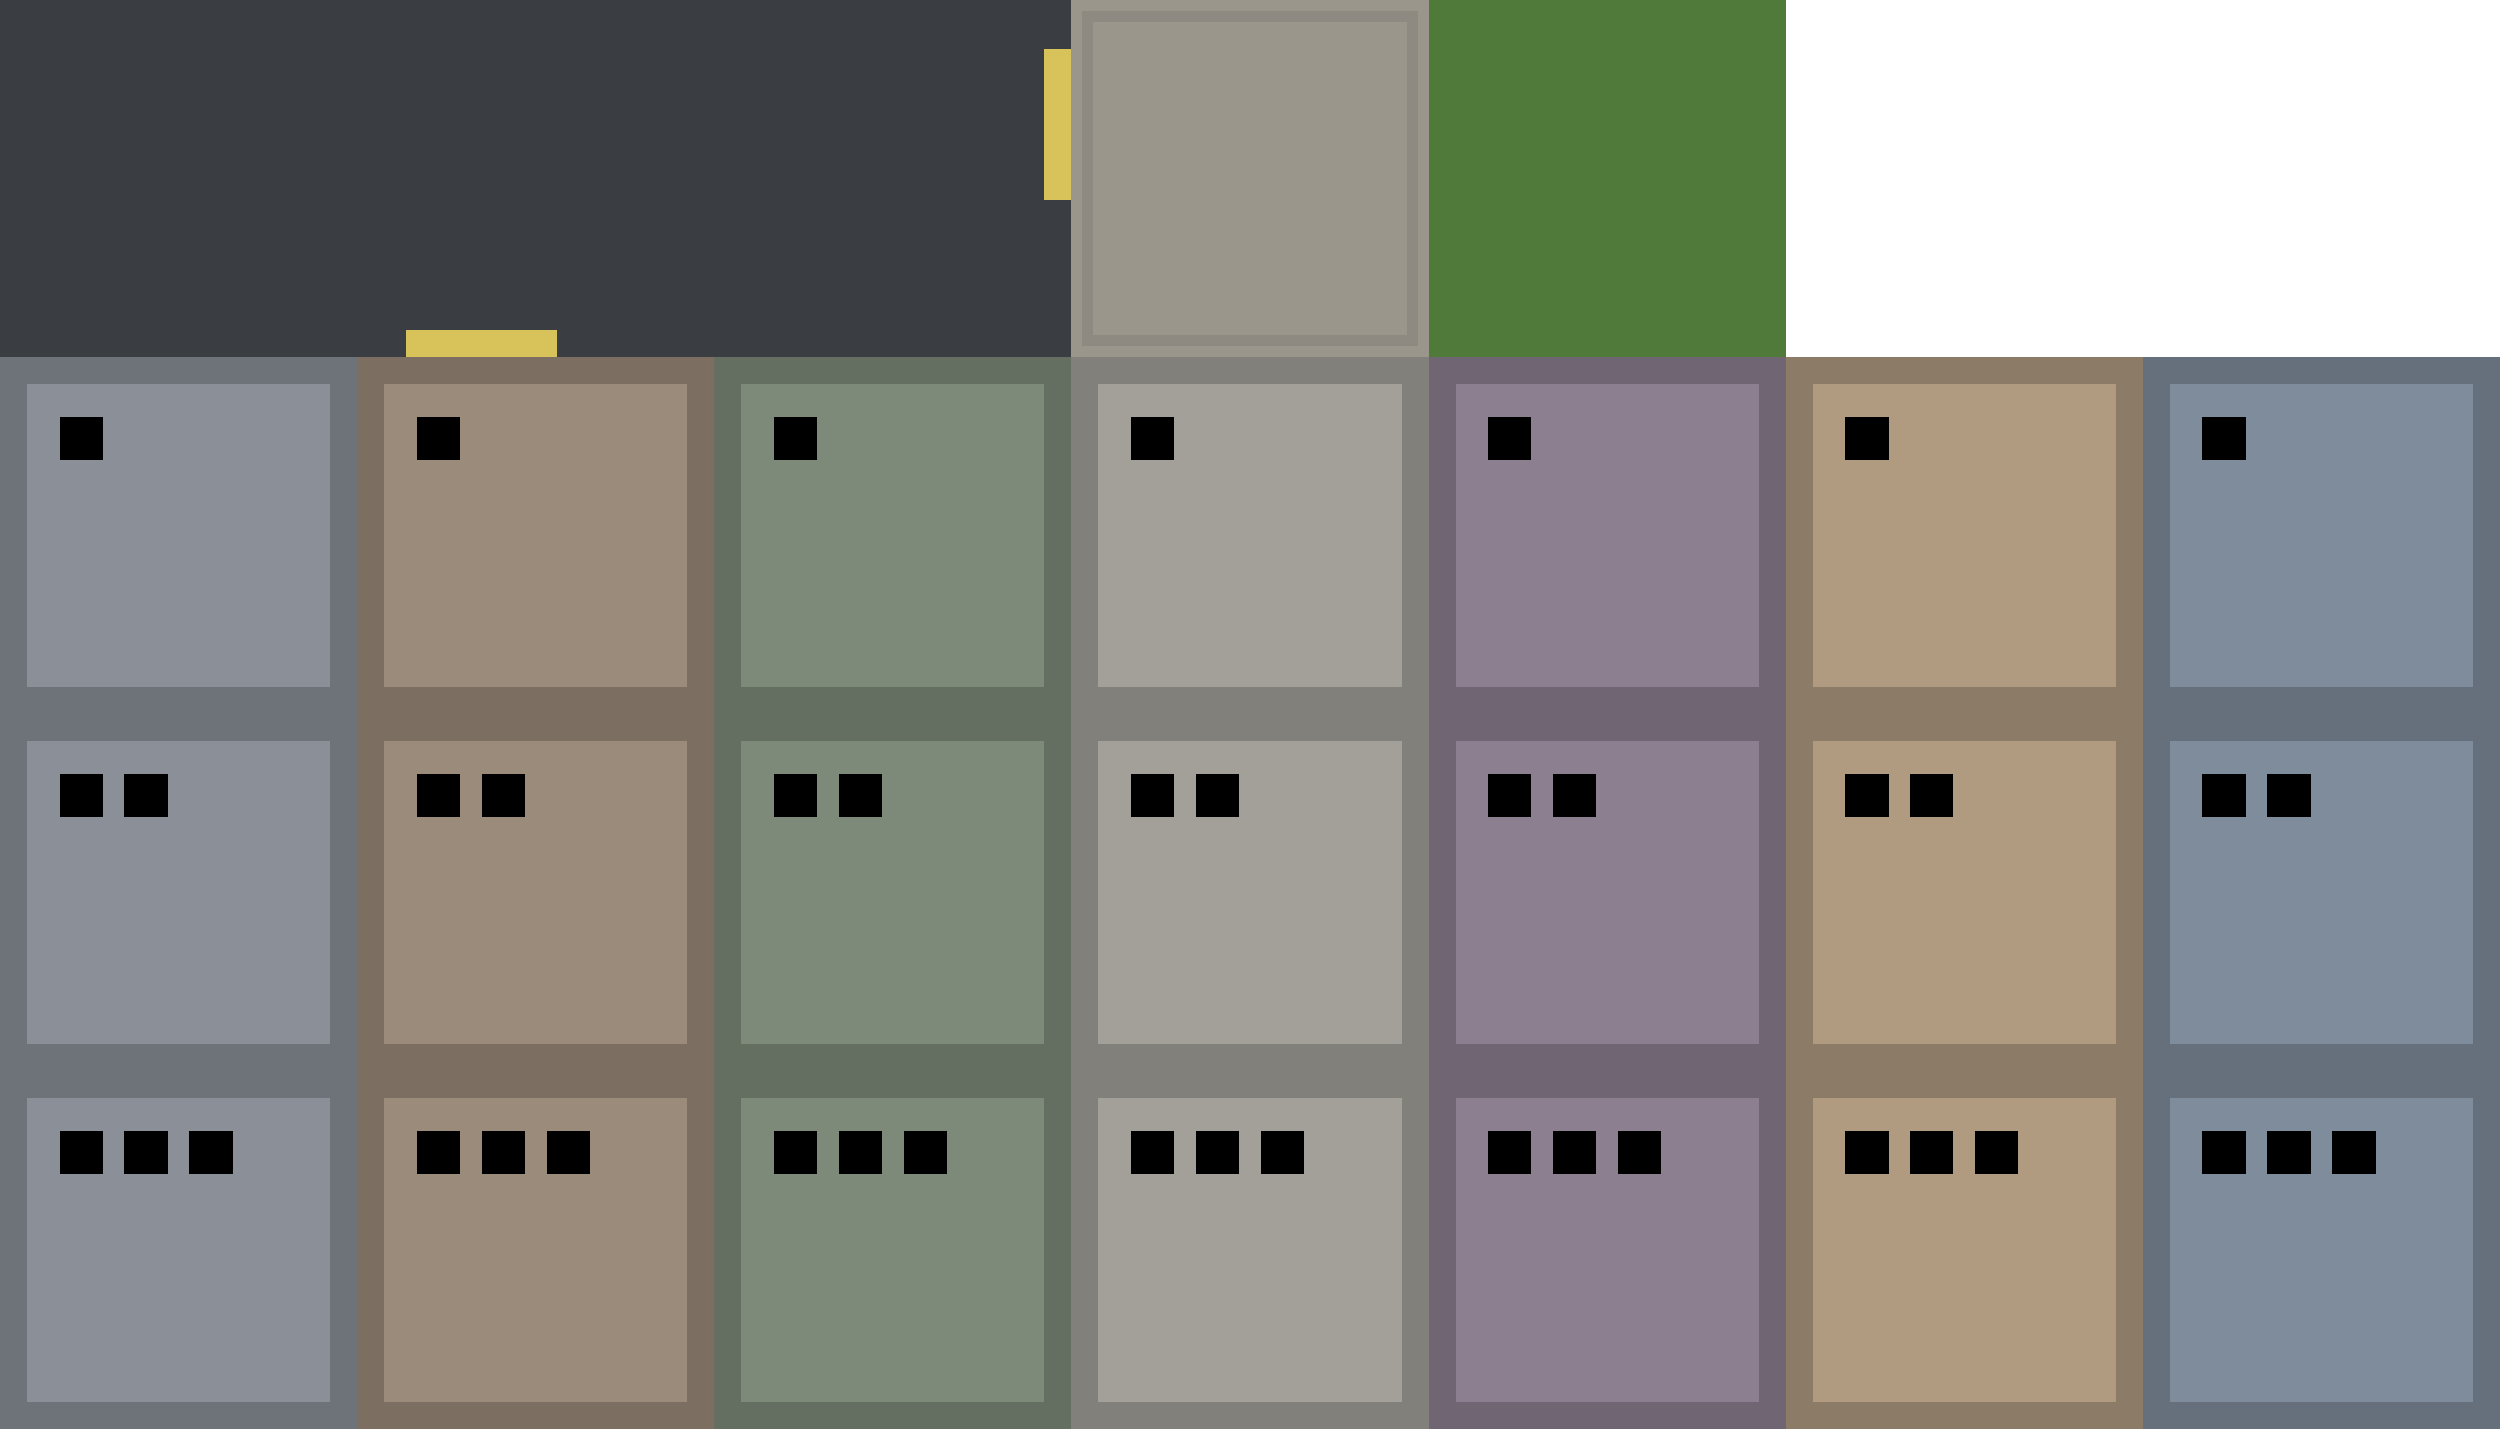
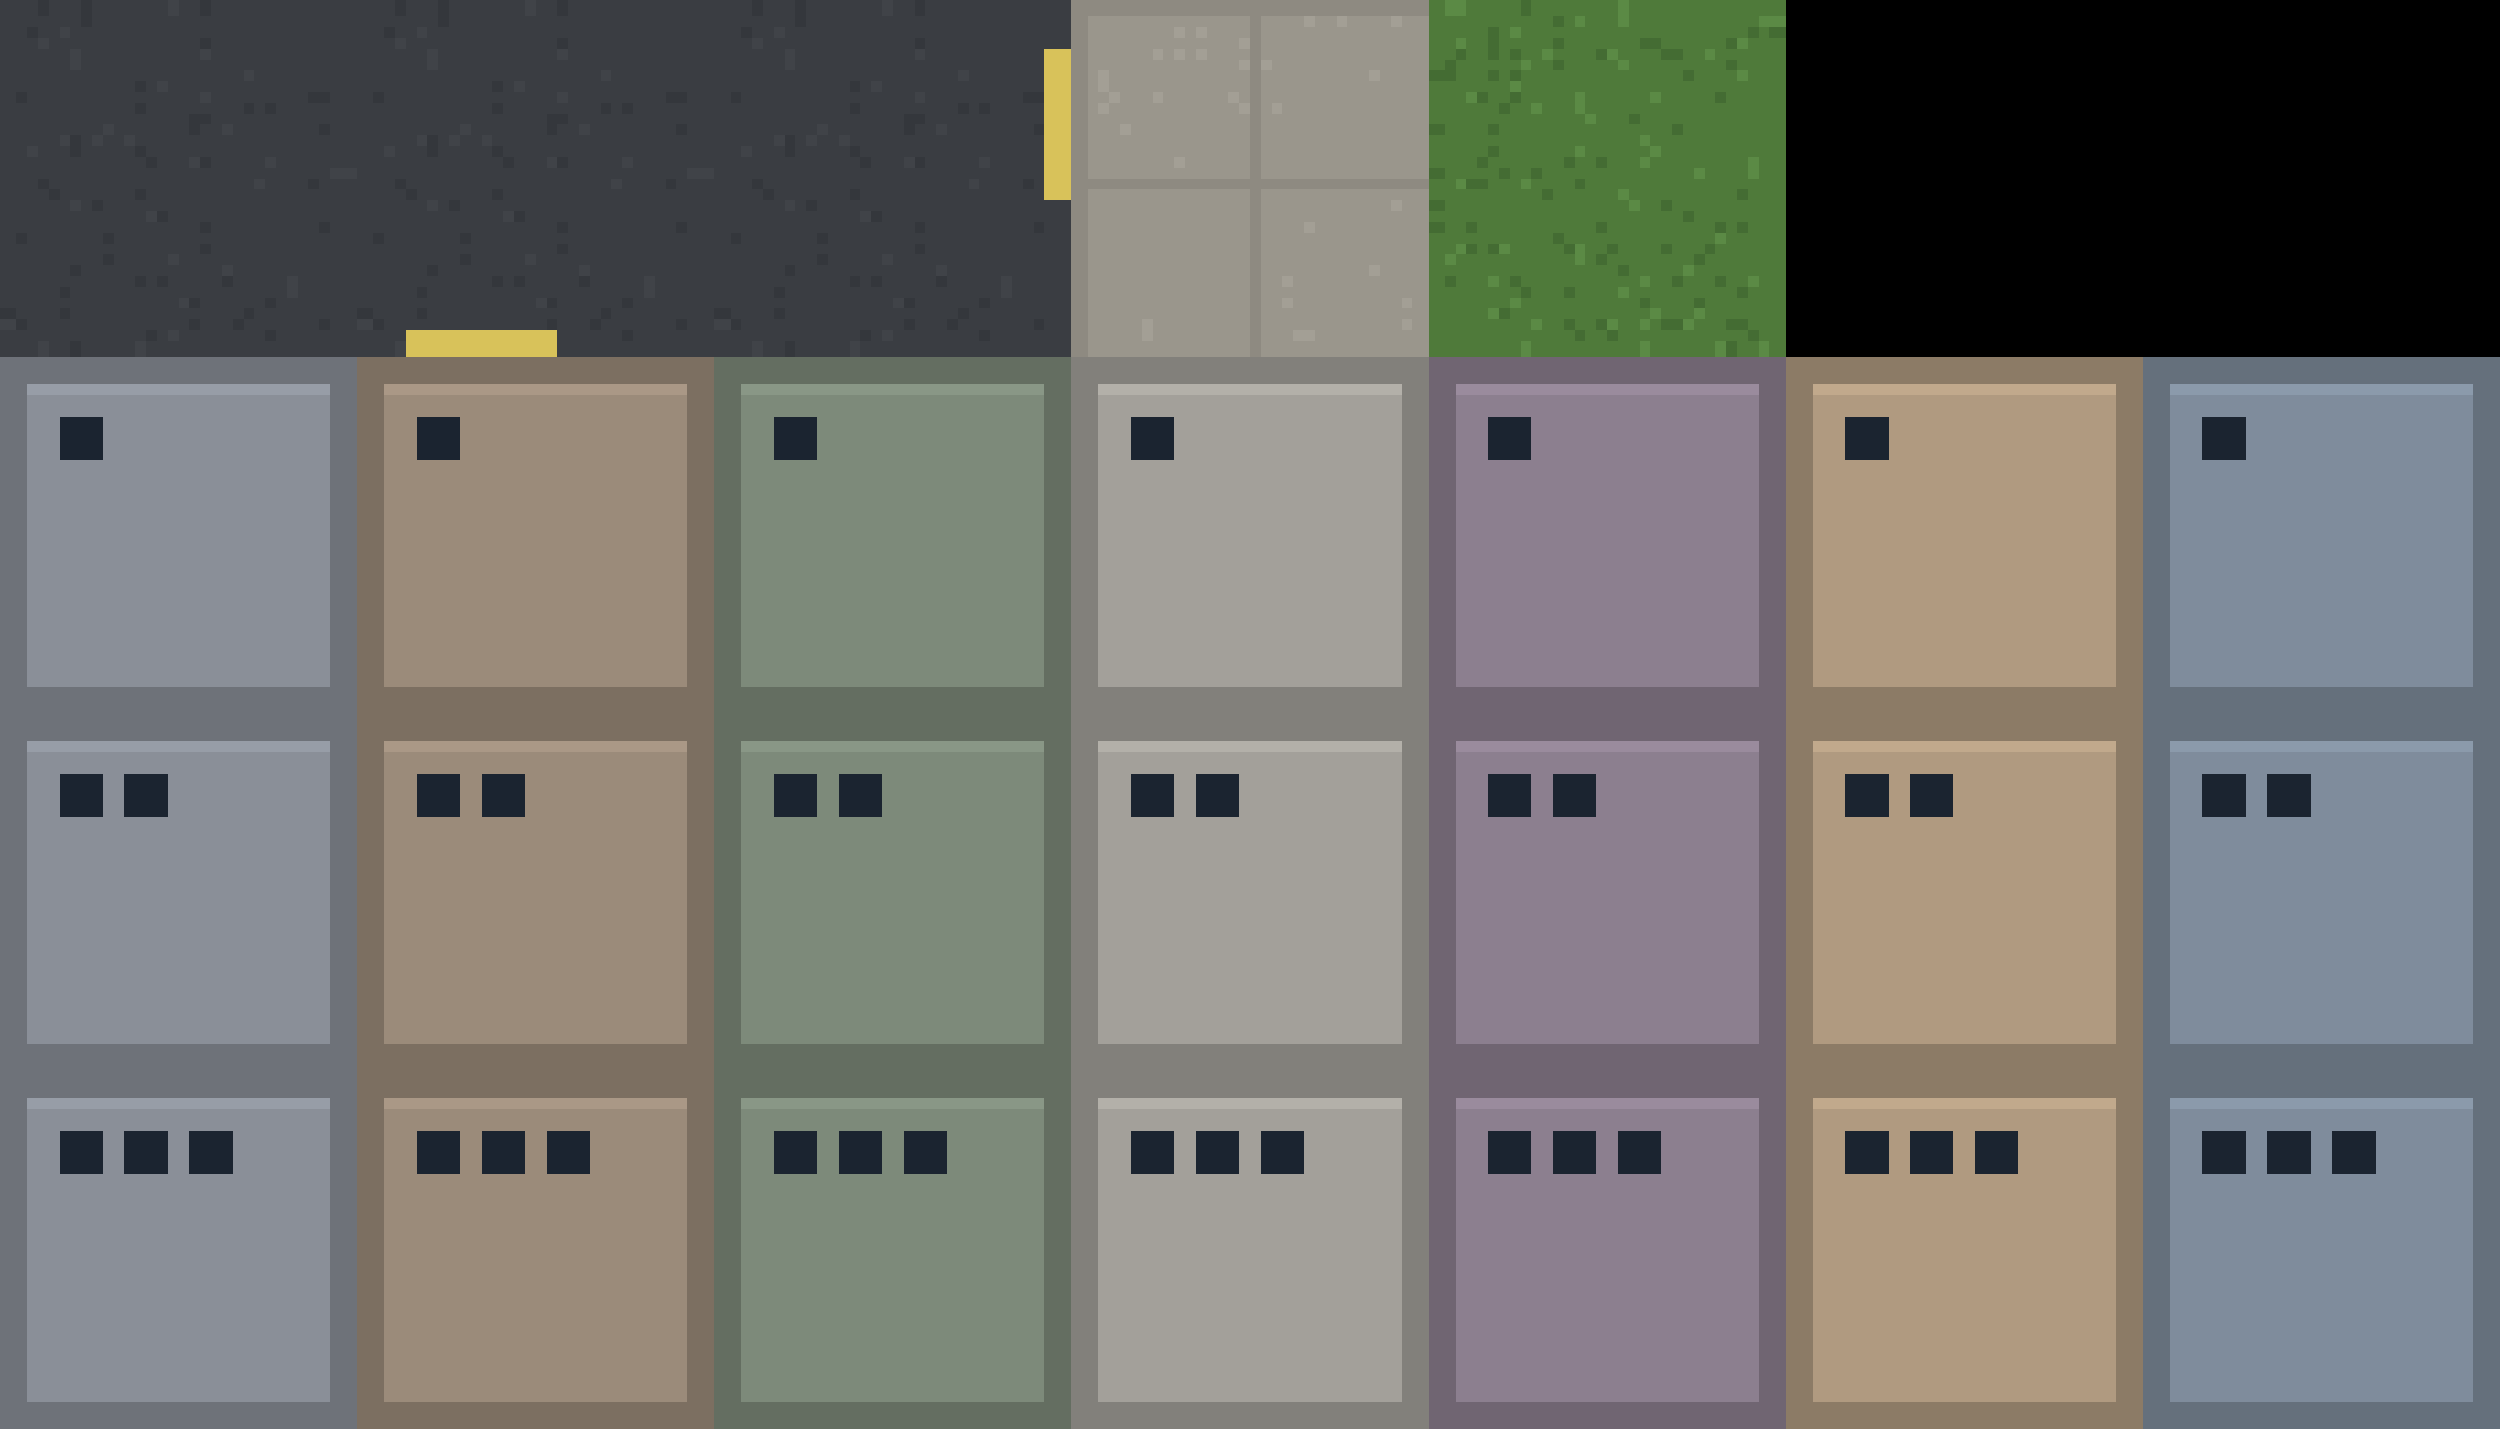
<svg xmlns="http://www.w3.org/2000/svg" width="462" height="264" viewBox="0 0 462 264" shape-rendering="crispEdges">
-   <g transform="translate(0 0)">
-     <rect x="0" y="0" width="66" height="66" fill="#3a3d42" />
-   </g>
-   <g transform="translate(66 0)">
-     <rect x="0" y="0" width="66" height="66" fill="#3a3d42" />
-     <rect x="9" y="61" width="28" height="5" fill="#d8c25a" />
-   </g>
-   <g transform="translate(132 0)">
-     <rect x="0" y="0" width="66" height="66" fill="#3a3d42" />
-     <rect x="61" y="9" width="5" height="28" fill="#d8c25a" />
-   </g>
-   <g transform="translate(198 0)">
-     <rect x="0" y="0" width="66" height="66" fill="#9a968c" />
-     <rect x="3" y="3" width="60" height="60" fill="none" stroke="#8e8a81" stroke-width="2" />
-   </g>
-   <g transform="translate(264 0)">
-     <rect x="0" y="0" width="66" height="66" fill="#4f7a3a" />
-   </g>
-   <g transform="translate(0 66)">
-     <rect x="0" y="0" width="66" height="66" fill="#6e7279" />
-     <rect x="5" y="5" width="56" height="56" fill="#8a8f98" />
-     <rect x="11" y="11" width="8" height="8" fill="#000" />
-   </g>
-   <g transform="translate(66 66)">
-     <rect x="0" y="0" width="66" height="66" fill="#7c6f61" />
-     <rect x="5" y="5" width="56" height="56" fill="#9b8b7a" />
-     <rect x="11" y="11" width="8" height="8" fill="#000" />
-   </g>
-   <g transform="translate(132 66)">
-     <rect x="0" y="0" width="66" height="66" fill="#646e61" />
-     <rect x="5" y="5" width="56" height="56" fill="#7d8a7a" />
-     <rect x="11" y="11" width="8" height="8" fill="#000" />
-   </g>
-   <g transform="translate(198 66)">
-     <rect x="0" y="0" width="66" height="66" fill="#82807b" />
-     <rect x="5" y="5" width="56" height="56" fill="#a3a09a" />
-     <rect x="11" y="11" width="8" height="8" fill="#000" />
-   </g>
-   <g transform="translate(264 66)">
-     <rect x="0" y="0" width="66" height="66" fill="#706572" />
-     <rect x="5" y="5" width="56" height="56" fill="#8c7f8f" />
-     <rect x="11" y="11" width="8" height="8" fill="#000" />
-   </g>
-   <g transform="translate(330 66)">
-     <rect x="0" y="0" width="66" height="66" fill="#8c7b66" />
-     <rect x="5" y="5" width="56" height="56" fill="#b09a80" />
-     <rect x="11" y="11" width="8" height="8" fill="#000" />
-   </g>
-   <g transform="translate(396 66)">
-     <rect x="0" y="0" width="66" height="66" fill="#65707c" />
-     <rect x="5" y="5" width="56" height="56" fill="#7f8c9c" />
-     <rect x="11" y="11" width="8" height="8" fill="#000" />
-   </g>
-   <g transform="translate(0 132)">
-     <rect x="0" y="0" width="66" height="66" fill="#6e7279" />
-     <rect x="5" y="5" width="56" height="56" fill="#8a8f98" />
-     <rect x="11" y="11" width="8" height="8" fill="#000" />
-     <rect x="23" y="11" width="8" height="8" fill="#000" />
-   </g>
-   <g transform="translate(66 132)">
-     <rect x="0" y="0" width="66" height="66" fill="#7c6f61" />
-     <rect x="5" y="5" width="56" height="56" fill="#9b8b7a" />
-     <rect x="11" y="11" width="8" height="8" fill="#000" />
-     <rect x="23" y="11" width="8" height="8" fill="#000" />
-   </g>
-   <g transform="translate(132 132)">
-     <rect x="0" y="0" width="66" height="66" fill="#646e61" />
-     <rect x="5" y="5" width="56" height="56" fill="#7d8a7a" />
-     <rect x="11" y="11" width="8" height="8" fill="#000" />
-     <rect x="23" y="11" width="8" height="8" fill="#000" />
-   </g>
-   <g transform="translate(198 132)">
-     <rect x="0" y="0" width="66" height="66" fill="#82807b" />
-     <rect x="5" y="5" width="56" height="56" fill="#a3a09a" />
-     <rect x="11" y="11" width="8" height="8" fill="#000" />
-     <rect x="23" y="11" width="8" height="8" fill="#000" />
-   </g>
-   <g transform="translate(264 132)">
-     <rect x="0" y="0" width="66" height="66" fill="#706572" />
-     <rect x="5" y="5" width="56" height="56" fill="#8c7f8f" />
-     <rect x="11" y="11" width="8" height="8" fill="#000" />
-     <rect x="23" y="11" width="8" height="8" fill="#000" />
-   </g>
-   <g transform="translate(330 132)">
-     <rect x="0" y="0" width="66" height="66" fill="#8c7b66" />
-     <rect x="5" y="5" width="56" height="56" fill="#b09a80" />
-     <rect x="11" y="11" width="8" height="8" fill="#000" />
-     <rect x="23" y="11" width="8" height="8" fill="#000" />
-   </g>
-   <g transform="translate(396 132)">
-     <rect x="0" y="0" width="66" height="66" fill="#65707c" />
-     <rect x="5" y="5" width="56" height="56" fill="#7f8c9c" />
-     <rect x="11" y="11" width="8" height="8" fill="#000" />
-     <rect x="23" y="11" width="8" height="8" fill="#000" />
-   </g>
-   <g transform="translate(0 198)">
-     <rect x="0" y="0" width="66" height="66" fill="#6e7279" />
-     <rect x="5" y="5" width="56" height="56" fill="#8a8f98" />
-     <rect x="11" y="11" width="8" height="8" fill="#000" />
-     <rect x="23" y="11" width="8" height="8" fill="#000" />
-     <rect x="35" y="11" width="8" height="8" fill="#000" />
-   </g>
-   <g transform="translate(66 198)">
-     <rect x="0" y="0" width="66" height="66" fill="#7c6f61" />
-     <rect x="5" y="5" width="56" height="56" fill="#9b8b7a" />
-     <rect x="11" y="11" width="8" height="8" fill="#000" />
-     <rect x="23" y="11" width="8" height="8" fill="#000" />
-     <rect x="35" y="11" width="8" height="8" fill="#000" />
-   </g>
-   <g transform="translate(132 198)">
-     <rect x="0" y="0" width="66" height="66" fill="#646e61" />
-     <rect x="5" y="5" width="56" height="56" fill="#7d8a7a" />
-     <rect x="11" y="11" width="8" height="8" fill="#000" />
-     <rect x="23" y="11" width="8" height="8" fill="#000" />
-     <rect x="35" y="11" width="8" height="8" fill="#000" />
-   </g>
-   <g transform="translate(198 198)">
-     <rect x="0" y="0" width="66" height="66" fill="#82807b" />
-     <rect x="5" y="5" width="56" height="56" fill="#a3a09a" />
-     <rect x="11" y="11" width="8" height="8" fill="#000" />
-     <rect x="23" y="11" width="8" height="8" fill="#000" />
-     <rect x="35" y="11" width="8" height="8" fill="#000" />
-   </g>
-   <g transform="translate(264 198)">
-     <rect x="0" y="0" width="66" height="66" fill="#706572" />
-     <rect x="5" y="5" width="56" height="56" fill="#8c7f8f" />
-     <rect x="11" y="11" width="8" height="8" fill="#000" />
-     <rect x="23" y="11" width="8" height="8" fill="#000" />
-     <rect x="35" y="11" width="8" height="8" fill="#000" />
-   </g>
-   <g transform="translate(330 198)">
-     <rect x="0" y="0" width="66" height="66" fill="#8c7b66" />
-     <rect x="5" y="5" width="56" height="56" fill="#b09a80" />
-     <rect x="11" y="11" width="8" height="8" fill="#000" />
-     <rect x="23" y="11" width="8" height="8" fill="#000" />
-     <rect x="35" y="11" width="8" height="8" fill="#000" />
-   </g>
-   <g transform="translate(396 198)">
-     <rect x="0" y="0" width="66" height="66" fill="#65707c" />
-     <rect x="5" y="5" width="56" height="56" fill="#7f8c9c" />
-     <rect x="11" y="11" width="8" height="8" fill="#000" />
-     <rect x="23" y="11" width="8" height="8" fill="#000" />
-     <rect x="35" y="11" width="8" height="8" fill="#000" />
-   </g>
+   <path fill="#3a3d42" d="M0 0h7v3h-7zM9 0h6v3h-6zM17 0h14v3h-14zM33 0h4v3h-4zM39 0h34v3h-34zM75 0h6v3h-6zM83 0h14v3h-14zM99 0h4v3h-4zM105 0h34v3h-34zM141 0h6v3h-6zM149 0h14v3h-14zM165 0h4v3h-4zM171 0h27v3h-27zM0 3h15v2h-15zM17 3h64v2h-64zM83 3h64v2h-64zM149 3h49v2h-49zM0 5h5v2h-5zM7 5h4v2h-4zM13 5h58v2h-58zM73 5h4v2h-4zM79 5h58v2h-58zM139 5h4v2h-4zM145 5h53v2h-53zM0 7h7v2h-7zM9 7h28v2h-28zM39 7h34v2h-34zM75 7h28v2h-28zM105 7h34v2h-34zM141 7h28v2h-28zM171 7h27v2h-27zM0 9h13v4h-13zM15 9h22v2h-22zM39 9h40v2h-40zM81 9h22v2h-22zM105 9h40v2h-40zM147 9h22v2h-22zM171 9h22v2h-22zM15 11h64v2h-64zM81 11h64v2h-64zM147 11h46v2h-46zM0 13h45v2h-45zM47 13h64v2h-64zM113 13h64v2h-64zM179 13h14v2h-14zM0 15h25v2h-25zM27 15h2v2h-2zM31 15h60v2h-60zM93 15h2v2h-2zM97 15h60v2h-60zM159 15h2v2h-2zM163 15h30v2h-30zM0 17h3v2h-3zM5 17h32v2h-32zM39 17h18v2h-18zM61 17h8v2h-8zM71 17h32v2h-32zM105 17h18v2h-18zM127 17h8v2h-8zM137 17h32v2h-32zM171 17h18v2h-18zM0 19h25v2h-25zM27 19h18v2h-18zM47 19h2v2h-2zM51 19h40v2h-40zM93 19h18v2h-18zM113 19h2v2h-2zM117 19h40v2h-40zM159 19h18v2h-18zM179 19h2v2h-2zM183 19h10v2h-10zM0 21h35v2h-35zM39 21h62v2h-62zM105 21h62v2h-62zM171 21h22v2h-22zM0 23h19v2h-19zM21 23h14v2h-14zM37 23h4v2h-4zM43 23h16v2h-16zM61 23h24v2h-24zM87 23h14v2h-14zM103 23h4v2h-4zM109 23h16v2h-16zM127 23h24v2h-24zM153 23h14v2h-14zM169 23h4v2h-4zM175 23h16v2h-16zM0 25h11v2h-11zM15 25h2v2h-2zM19 25h4v2h-4zM25 25h52v2h-52zM81 25h2v2h-2zM85 25h4v2h-4zM91 25h52v2h-52zM147 25h2v2h-2zM151 25h4v2h-4zM157 25h36v2h-36zM0 27h5v2h-5zM7 27h6v2h-6zM15 27h10v2h-10zM27 27h44v2h-44zM73 27h6v2h-6zM81 27h10v2h-10zM93 27h44v2h-44zM139 27h6v2h-6zM147 27h10v2h-10zM159 27h34v2h-34zM0 29h27v2h-27zM29 29h6v2h-6zM39 29h10v2h-10zM51 29h42v2h-42zM95 29h6v2h-6zM105 29h10v2h-10zM117 29h42v2h-42zM161 29h6v2h-6zM171 29h10v2h-10zM183 29h10v2h-10zM0 31h61v2h-61zM66 31h61v2h-61zM132 31h61v2h-61zM0 33h7v2h-7zM9 33h38v2h-38zM49 33h8v2h-8zM59 33h14v2h-14zM75 33h38v2h-38zM115 33h8v2h-8zM125 33h14v2h-14zM141 33h38v2h-38zM181 33h8v2h-8zM191 33h2v2h-2zM0 35h9v2h-9zM11 35h14v2h-14zM27 35h48v2h-48zM77 35h14v2h-14zM93 35h48v2h-48zM143 35h14v2h-14zM159 35h34v2h-34zM0 37h13v2h-13zM15 37h2v2h-2zM19 37h60v2h-60zM81 37h2v2h-2zM85 37h60v2h-60zM147 37h2v2h-2zM151 37h47v2h-47zM0 39h27v2h-27zM31 39h62v2h-62zM97 39h62v2h-62zM163 39h35v2h-35zM0 41h37v2h-37zM39 41h20v2h-20zM61 41h42v2h-42zM105 41h20v2h-20zM127 41h42v2h-42zM171 41h20v2h-20zM193 41h5v2h-5zM0 43h3v2h-3zM5 43h14v2h-14zM21 43h48v2h-48zM71 43h14v2h-14zM87 43h48v2h-48zM137 43h14v2h-14zM153 43h45v2h-45zM0 45h37v2h-37zM39 45h64v2h-64zM105 45h64v2h-64zM171 45h27v2h-27zM0 47h19v2h-19zM21 47h10v2h-10zM33 47h52v2h-52zM87 47h10v2h-10zM99 47h52v2h-52zM153 47h10v2h-10zM165 47h33v2h-33zM0 49h13v2h-13zM15 49h26v2h-26zM43 49h36v2h-36zM81 49h26v2h-26zM109 49h36v2h-36zM147 49h26v2h-26zM175 49h23v2h-23zM0 51h25v2h-25zM27 51h2v2h-2zM31 51h10v2h-10zM43 51h10v2h-10zM55 51h36v2h-36zM93 51h2v2h-2zM97 51h10v2h-10zM109 51h10v2h-10zM121 51h36v2h-36zM159 51h2v2h-2zM163 51h10v2h-10zM175 51h10v2h-10zM187 51h11v4h-11zM0 53h11v2h-11zM13 53h40v2h-40zM55 53h22v2h-22zM79 53h40v2h-40zM121 53h22v2h-22zM145 53h40v2h-40zM0 55h33v2h-33zM37 55h12v2h-12zM51 55h48v2h-48zM103 55h12v2h-12zM117 55h48v2h-48zM169 55h12v2h-12zM183 55h15v2h-15zM3 57h8v2h-8zM13 57h32v2h-32zM47 57h19v2h-19zM69 57h8v2h-8zM79 57h32v2h-32zM113 57h19v2h-19zM135 57h8v2h-8zM145 57h32v2h-32zM179 57h19v2h-19zM5 59h30v2h-30zM37 59h6v2h-6zM45 59h14v2h-14zM61 59h5v2h-5zM71 59h30v2h-30zM103 59h6v2h-6zM111 59h14v2h-14zM127 59h5v2h-5zM137 59h30v2h-30zM169 59h6v2h-6zM177 59h14v2h-14zM193 59h5v2h-5zM0 61h27v2h-27zM29 61h2v2h-2zM33 61h16v2h-16zM51 61h24v2h-24zM103 61h12v2h-12zM117 61h42v2h-42zM161 61h2v2h-2zM165 61h16v2h-16zM183 61h15v2h-15zM0 63h7v3h-7zM9 63h4v3h-4zM15 63h10v3h-10zM27 63h46v3h-46zM103 63h36v3h-36zM141 63h4v3h-4zM147 63h10v3h-10zM159 63h39v3h-39z" />
+   <path fill="#34373c" d="M7 0h2v3h-2zM15 0h2v5h-2zM37 0h2v3h-2zM73 0h2v3h-2zM81 0h2v5h-2zM103 0h2v3h-2zM139 0h2v3h-2zM147 0h2v5h-2zM169 0h2v3h-2zM5 5h2v2h-2zM71 5h2v2h-2zM137 5h2v2h-2zM37 7h2v2h-2zM103 7h2v2h-2zM169 7h2v2h-2zM25 15h2v2h-2zM91 15h2v2h-2zM157 15h2v2h-2zM3 17h2v2h-2zM57 17h4v2h-4zM69 17h2v2h-2zM123 17h4v2h-4zM135 17h2v2h-2zM189 17h4v2h-4zM25 19h2v2h-2zM45 19h2v2h-2zM49 19h2v2h-2zM91 19h2v2h-2zM111 19h2v2h-2zM115 19h2v2h-2zM157 19h2v2h-2zM177 19h2v2h-2zM181 19h2v2h-2zM35 21h4v2h-4zM101 21h4v2h-4zM167 21h4v2h-4zM35 23h2v2h-2zM59 23h2v2h-2zM101 23h2v2h-2zM125 23h2v2h-2zM167 23h2v2h-2zM191 23h2v2h-2zM13 25h2v4h-2zM79 25h2v4h-2zM145 25h2v4h-2zM25 27h2v2h-2zM91 27h2v2h-2zM157 27h2v2h-2zM27 29h2v2h-2zM37 29h2v2h-2zM93 29h2v2h-2zM103 29h2v2h-2zM159 29h2v2h-2zM169 29h2v2h-2zM7 33h2v2h-2zM57 33h2v2h-2zM73 33h2v2h-2zM123 33h2v2h-2zM139 33h2v2h-2zM189 33h2v2h-2zM9 35h2v2h-2zM25 35h2v2h-2zM75 35h2v2h-2zM91 35h2v2h-2zM141 35h2v2h-2zM157 35h2v2h-2zM17 37h2v2h-2zM83 37h2v2h-2zM149 37h2v2h-2zM29 39h2v2h-2zM95 39h2v2h-2zM161 39h2v2h-2zM37 41h2v2h-2zM59 41h2v2h-2zM103 41h2v2h-2zM125 41h2v2h-2zM169 41h2v2h-2zM191 41h2v2h-2zM3 43h2v2h-2zM19 43h2v2h-2zM69 43h2v2h-2zM85 43h2v2h-2zM135 43h2v2h-2zM151 43h2v2h-2zM37 45h2v2h-2zM103 45h2v2h-2zM169 45h2v2h-2zM19 47h2v2h-2zM85 47h2v2h-2zM151 47h2v2h-2zM13 49h2v2h-2zM79 49h2v2h-2zM145 49h2v2h-2zM25 51h2v2h-2zM29 51h2v2h-2zM41 51h2v2h-2zM91 51h2v2h-2zM95 51h2v2h-2zM107 51h2v2h-2zM157 51h2v2h-2zM161 51h2v2h-2zM173 51h2v2h-2zM11 53h2v2h-2zM77 53h2v2h-2zM143 53h2v2h-2zM35 55h2v2h-2zM49 55h2v2h-2zM101 55h2v2h-2zM115 55h2v2h-2zM167 55h2v2h-2zM181 55h2v2h-2zM0 57h3v2h-3zM11 57h2v2h-2zM45 57h2v2h-2zM66 57h3v2h-3zM77 57h2v2h-2zM111 57h2v2h-2zM132 57h3v2h-3zM143 57h2v2h-2zM177 57h2v2h-2zM3 59h2v2h-2zM35 59h2v2h-2zM43 59h2v2h-2zM59 59h2v2h-2zM69 59h2v2h-2zM101 59h2v2h-2zM109 59h2v2h-2zM125 59h2v2h-2zM135 59h2v2h-2zM167 59h2v2h-2zM175 59h2v2h-2zM191 59h2v2h-2zM27 61h2v2h-2zM49 61h2v2h-2zM115 61h2v2h-2zM159 61h2v2h-2zM181 61h2v2h-2zM13 63h2v3h-2zM145 63h2v3h-2z" />
+   <path fill="#404348" d="M31 0h2v3h-2zM97 0h2v3h-2zM163 0h2v3h-2zM11 5h2v2h-2zM77 5h2v2h-2zM143 5h2v2h-2zM7 7h2v2h-2zM73 7h2v2h-2zM139 7h2v2h-2zM13 9h2v4h-2zM37 9h2v2h-2zM79 9h2v4h-2zM103 9h2v2h-2zM145 9h2v4h-2zM169 9h2v2h-2zM45 13h2v2h-2zM111 13h2v2h-2zM177 13h2v2h-2zM29 15h2v2h-2zM95 15h2v2h-2zM161 15h2v2h-2zM37 17h2v2h-2zM103 17h2v2h-2zM169 17h2v2h-2zM19 23h2v2h-2zM41 23h2v2h-2zM85 23h2v2h-2zM107 23h2v2h-2zM151 23h2v2h-2zM173 23h2v2h-2zM11 25h2v2h-2zM17 25h2v2h-2zM23 25h2v2h-2zM77 25h2v2h-2zM83 25h2v2h-2zM89 25h2v2h-2zM143 25h2v2h-2zM149 25h2v2h-2zM155 25h2v2h-2zM5 27h2v2h-2zM71 27h2v2h-2zM137 27h2v2h-2zM35 29h2v2h-2zM49 29h2v2h-2zM101 29h2v2h-2zM115 29h2v2h-2zM167 29h2v2h-2zM181 29h2v2h-2zM61 31h5v2h-5zM127 31h5v2h-5zM47 33h2v2h-2zM113 33h2v2h-2zM179 33h2v2h-2zM13 37h2v2h-2zM79 37h2v2h-2zM145 37h2v2h-2zM27 39h2v2h-2zM93 39h2v2h-2zM159 39h2v2h-2zM31 47h2v2h-2zM97 47h2v2h-2zM163 47h2v2h-2zM41 49h2v2h-2zM107 49h2v2h-2zM173 49h2v2h-2zM53 51h2v4h-2zM119 51h2v4h-2zM185 51h2v4h-2zM33 55h2v2h-2zM99 55h2v2h-2zM165 55h2v2h-2zM0 59h3v2h-3zM66 59h3v2h-3zM132 59h3v2h-3zM31 61h2v2h-2zM163 61h2v2h-2zM7 63h2v3h-2zM25 63h2v3h-2zM73 63h2v3h-2zM139 63h2v3h-2zM157 63h2v3h-2z" />
+   <path fill="#8e8a81" d="M198 0h66v3h-66zM198 3h3v30h-3zM231 3h2v30h-2zM198 33h66v2h-66zM198 35h3v31h-3zM231 35h2v31h-2z" />
+   <path fill="#4f7a3a" d="M264 0h3v3h-3zM271 0h10v3h-10zM283 0h16v3h-16zM301 0h29v3h-29zM264 3h23v2h-23zM289 3h2v2h-2zM293 3h6v2h-6zM301 3h24v2h-24zM264 5h11v2h-11zM277 5h2v2h-2zM281 5h42v2h-42zM325 5h2v2h-2zM264 7h5v4h-5zM271 7h4v4h-4zM277 7h10v2h-10zM289 7h14v2h-14zM307 7h12v2h-12zM323 7h7v2h-7zM277 9h2v2h-2zM281 9h4v2h-4zM287 9h8v2h-8zM299 9h8v2h-8zM311 9h4v2h-4zM317 9h13v2h-13zM264 11h3v2h-3zM269 11h12v2h-12zM283 11h4v2h-4zM289 11h10v2h-10zM301 11h18v2h-18zM321 11h9v2h-9zM269 13h6v2h-6zM277 13h2v2h-2zM281 13h30v2h-30zM313 13h8v2h-8zM323 13h7v2h-7zM264 15h15v2h-15zM281 15h49v2h-49zM264 17h7v2h-7zM275 17h4v2h-4zM281 17h10v2h-10zM293 17h12v2h-12zM307 17h10v2h-10zM319 17h11v2h-11zM264 19h13v2h-13zM279 19h4v2h-4zM285 19h6v2h-6zM293 19h37v2h-37zM264 21h29v2h-29zM295 21h6v2h-6zM303 21h27v2h-27zM267 23h8v2h-8zM277 23h32v2h-32zM311 23h19v2h-19zM264 25h39v2h-39zM305 25h25v2h-25zM264 27h11v2h-11zM277 27h14v2h-14zM293 27h12v2h-12zM307 27h23v2h-23zM264 29h9v2h-9zM275 29h14v2h-14zM291 29h4v2h-4zM297 29h6v2h-6zM305 29h18v2h-18zM325 29h5v4h-5zM267 31h10v2h-10zM279 31h4v2h-4zM285 31h28v2h-28zM315 31h8v2h-8zM264 33h5v2h-5zM275 33h6v2h-6zM283 33h8v2h-8zM293 33h37v2h-37zM264 35h21v2h-21zM287 35h12v2h-12zM301 35h20v2h-20zM323 35h7v2h-7zM267 37h34v2h-34zM303 37h4v2h-4zM309 37h21v2h-21zM264 39h47v2h-47zM313 39h17v2h-17zM267 41h4v2h-4zM273 41h22v2h-22zM297 41h20v2h-20zM319 41h2v2h-2zM323 41h7v2h-7zM264 43h23v2h-23zM289 43h28v2h-28zM319 43h11v2h-11zM264 45h5v2h-5zM273 45h2v2h-2zM279 45h10v2h-10zM293 45h4v2h-4zM299 45h8v2h-8zM309 45h6v2h-6zM317 45h13v2h-13zM264 47h3v2h-3zM269 47h22v2h-22zM293 47h2v2h-2zM297 47h16v2h-16zM315 47h15v2h-15zM264 49h35v2h-35zM301 49h10v2h-10zM313 49h17v2h-17zM264 51h3v2h-3zM269 51h6v2h-6zM277 51h2v2h-2zM281 51h22v2h-22zM305 51h4v2h-4zM311 51h6v2h-6zM319 51h4v2h-4zM325 51h5v2h-5zM264 53h17v2h-17zM283 53h6v2h-6zM291 53h8v2h-8zM301 53h20v2h-20zM323 53h7v2h-7zM264 55h15v2h-15zM281 55h22v2h-22zM305 55h8v2h-8zM315 55h15v4h-15zM264 57h11v2h-11zM279 57h26v2h-26zM307 57h6v2h-6zM264 59h19v2h-19zM285 59h4v2h-4zM291 59h4v2h-4zM299 59h4v2h-4zM305 59h2v2h-2zM313 59h6v2h-6zM323 59h7v2h-7zM264 61h27v2h-27zM293 61h4v2h-4zM299 61h24v2h-24zM325 61h5v2h-5zM264 63h17v3h-17zM283 63h20v3h-20zM305 63h12v3h-12zM321 63h4v3h-4zM327 63h3v3h-3z" />
+   <path fill="#5b8a45" d="M267 0h4v3h-4zM299 0h2v5h-2zM291 3h2v2h-2zM325 3h5v2h-5zM279 5h2v2h-2zM269 7h2v2h-2zM321 7h2v2h-2zM285 9h2v2h-2zM297 9h2v2h-2zM315 9h2v2h-2zM281 11h2v2h-2zM299 11h2v2h-2zM321 13h2v2h-2zM279 15h2v2h-2zM271 17h2v2h-2zM291 17h2v4h-2zM305 17h2v2h-2zM283 19h2v2h-2zM293 21h2v2h-2zM303 25h2v2h-2zM291 27h2v2h-2zM305 27h2v2h-2zM303 29h2v2h-2zM323 29h2v4h-2zM313 31h2v2h-2zM269 33h2v2h-2zM281 33h2v2h-2zM299 35h2v2h-2zM301 37h2v2h-2zM317 43h2v2h-2zM269 45h2v2h-2zM277 45h2v2h-2zM291 45h2v4h-2zM267 47h2v2h-2zM311 49h2v2h-2zM275 51h2v2h-2zM303 51h2v2h-2zM323 51h2v2h-2zM299 53h2v2h-2zM279 55h2v2h-2zM275 57h2v2h-2zM305 57h2v2h-2zM313 57h2v2h-2zM283 59h2v2h-2zM297 59h2v2h-2zM303 59h2v2h-2zM311 59h2v2h-2zM281 63h2v3h-2zM303 63h2v3h-2zM317 63h2v3h-2zM325 63h2v3h-2z" />
+   <path fill="#446c33" d="M281 0h2v3h-2zM287 3h2v2h-2zM275 5h2v6h-2zM323 5h2v2h-2zM327 5h3v2h-3zM287 7h2v2h-2zM303 7h4v2h-4zM319 7h2v2h-2zM269 9h2v2h-2zM279 9h2v2h-2zM295 9h2v2h-2zM307 9h4v2h-4zM267 11h2v2h-2zM287 11h2v2h-2zM319 11h2v2h-2zM264 13h5v2h-5zM275 13h2v2h-2zM279 13h2v2h-2zM311 13h2v2h-2zM273 17h2v2h-2zM279 17h2v2h-2zM317 17h2v2h-2zM277 19h2v2h-2zM301 21h2v2h-2zM264 23h3v2h-3zM275 23h2v2h-2zM309 23h2v2h-2zM275 27h2v2h-2zM273 29h2v2h-2zM289 29h2v2h-2zM295 29h2v2h-2zM264 31h3v2h-3zM277 31h2v2h-2zM283 31h2v2h-2zM271 33h4v2h-4zM291 33h2v2h-2zM285 35h2v2h-2zM321 35h2v2h-2zM264 37h3v2h-3zM307 37h2v2h-2zM311 39h2v2h-2zM264 41h3v2h-3zM271 41h2v2h-2zM295 41h2v2h-2zM317 41h2v2h-2zM321 41h2v2h-2zM287 43h2v2h-2zM271 45h2v2h-2zM275 45h2v2h-2zM289 45h2v2h-2zM297 45h2v2h-2zM307 45h2v2h-2zM315 45h2v2h-2zM295 47h2v2h-2zM313 47h2v2h-2zM299 49h2v2h-2zM267 51h2v2h-2zM279 51h2v2h-2zM309 51h2v2h-2zM317 51h2v2h-2zM281 53h2v2h-2zM289 53h2v2h-2zM321 53h2v2h-2zM303 55h2v2h-2zM313 55h2v2h-2zM277 57h2v2h-2zM289 59h2v2h-2zM295 59h2v2h-2zM307 59h4v2h-4zM319 59h4v2h-4zM291 61h2v2h-2zM297 61h2v2h-2zM323 61h2v2h-2zM319 63h2v3h-2z" />
+   <path fill="null" d="M330 0h132v66h-132z" />
+   <path fill="#9a968c" d="M201 3h30v2h-30zM233 3h8v2h-8zM243 3h4v2h-4zM249 3h8v2h-8zM259 3h5v2h-5zM201 5h16v2h-16zM219 5h2v2h-2zM223 5h8v2h-8zM233 5h31v6h-31zM201 7h28v2h-28zM201 9h12v2h-12zM215 9h2v2h-2zM219 9h2v2h-2zM223 9h8v2h-8zM201 11h28v2h-28zM235 11h29v2h-29zM201 13h2v4h-2zM205 13h26v4h-26zM233 13h20v2h-20zM255 13h9v2h-9zM233 15h31v4h-31zM201 17h4v2h-4zM207 17h6v2h-6zM215 17h12v2h-12zM229 17h2v2h-2zM201 19h2v2h-2zM205 19h24v2h-24zM233 19h2v2h-2zM237 19h27v2h-27zM201 21h30v2h-30zM233 21h31v12h-31zM201 23h6v2h-6zM209 23h22v2h-22zM201 25h30v4h-30zM201 29h16v2h-16zM219 29h12v2h-12zM201 31h30v2h-30zM201 35h30v24h-30zM233 35h31v2h-31zM233 37h24v2h-24zM259 37h5v2h-5zM233 39h31v2h-31zM233 41h8v2h-8zM243 41h21v2h-21zM233 43h31v6h-31zM233 49h20v2h-20zM255 49h9v2h-9zM233 51h4v2h-4zM239 51h25v2h-25zM233 53h31v2h-31zM233 55h4v2h-4zM239 55h20v2h-20zM261 55h3v2h-3zM233 57h31v2h-31zM201 59h10v4h-10zM213 59h18v4h-18zM233 59h26v2h-26zM261 59h3v2h-3zM233 61h6v2h-6zM243 61h21v2h-21zM201 63h30v3h-30zM233 63h31v3h-31z" />
+   <path fill="#a39f95" d="M241 3h2v2h-2zM247 3h2v2h-2zM257 3h2v2h-2zM217 5h2v2h-2zM221 5h2v2h-2zM229 7h2v2h-2zM213 9h2v2h-2zM217 9h2v2h-2zM221 9h2v2h-2zM229 11h2v2h-2zM233 11h2v2h-2zM203 13h2v4h-2zM253 13h2v2h-2zM205 17h2v2h-2zM213 17h2v2h-2zM227 17h2v2h-2zM203 19h2v2h-2zM229 19h2v2h-2zM235 19h2v2h-2zM207 23h2v2h-2zM217 29h2v2h-2zM257 37h2v2h-2zM241 41h2v2h-2zM253 49h2v2h-2zM237 51h2v2h-2zM237 55h2v2h-2zM259 55h2v2h-2zM211 59h2v4h-2zM259 59h2v2h-2zM239 61h4v2h-4z" />
+   <path fill="#d8c25a" d="M193 9h5v28h-5zM75 61h28v5h-28z" />
+   <path fill="#6e7279" d="M0 66h66v5h-66zM0 71h5v56h-5zM61 71h5v56h-5zM0 127h66v10h-66zM0 137h5v56h-5zM61 137h5v56h-5zM0 193h66v10h-66zM0 203h5v56h-5zM61 203h5v56h-5zM0 259h66v5h-66z" />
+   <path fill="#7c6f61" d="M66 66h66v5h-66zM66 71h5v56h-5zM127 71h5v56h-5zM66 127h66v10h-66zM66 137h5v56h-5zM127 137h5v56h-5zM66 193h66v10h-66zM66 203h5v56h-5zM127 203h5v56h-5zM66 259h66v5h-66z" />
+   <path fill="#646e61" d="M132 66h66v5h-66zM132 71h5v56h-5zM193 71h5v56h-5zM132 127h66v10h-66zM132 137h5v56h-5zM193 137h5v56h-5zM132 193h66v10h-66zM132 203h5v56h-5zM193 203h5v56h-5zM132 259h66v5h-66z" />
+   <path fill="#82807b" d="M198 66h66v5h-66zM198 71h5v56h-5zM259 71h5v56h-5zM198 127h66v10h-66zM198 137h5v56h-5zM259 137h5v56h-5zM198 193h66v10h-66zM198 203h5v56h-5zM259 203h5v56h-5zM198 259h66v5h-66z" />
+   <path fill="#706572" d="M264 66h66v5h-66zM264 71h5v56h-5zM325 71h5v56h-5zM264 127h66v10h-66zM264 137h5v56h-5zM325 137h5v56h-5zM264 193h66v10h-66zM264 203h5v56h-5zM325 203h5v56h-5zM264 259h66v5h-66z" />
+   <path fill="#8c7b66" d="M330 66h66v5h-66zM330 71h5v56h-5zM391 71h5v56h-5zM330 127h66v10h-66zM330 137h5v56h-5zM391 137h5v56h-5zM330 193h66v10h-66zM330 203h5v56h-5zM391 203h5v56h-5zM330 259h66v5h-66z" />
+   <path fill="#65707c" d="M396 66h66v5h-66zM396 71h5v56h-5zM457 71h5v56h-5zM396 127h66v10h-66zM396 137h5v56h-5zM457 137h5v56h-5zM396 193h66v10h-66zM396 203h5v56h-5zM457 203h5v56h-5zM396 259h66v5h-66z" />
+   <path fill="#979da7" d="M5 71h56v2h-56zM5 137h56v2h-56zM5 203h56v2h-56z" />
+   <path fill="#aa9886" d="M71 71h56v2h-56zM71 137h56v2h-56zM71 203h56v2h-56z" />
+   <path fill="#899786" d="M137 71h56v2h-56zM137 137h56v2h-56zM137 203h56v2h-56z" />
+   <path fill="#b3b0a9" d="M203 71h56v2h-56zM203 137h56v2h-56zM203 203h56v2h-56z" />
+   <path fill="#9a8b9d" d="M269 71h56v2h-56zM269 137h56v2h-56zM269 203h56v2h-56z" />
+   <path fill="#c1a98c" d="M335 71h56v2h-56zM335 137h56v2h-56zM335 203h56v2h-56z" />
+   <path fill="#8b9aab" d="M401 71h56v2h-56zM401 137h56v2h-56zM401 203h56v2h-56z" />
+   <path fill="#8a8f98" d="M5 73h56v4h-56zM5 77h6v8h-6zM19 77h42v8h-42zM5 85h56v42h-56zM5 139h56v4h-56zM5 143h6v8h-6zM19 143h4v8h-4zM31 143h30v8h-30zM5 151h56v42h-56zM5 205h56v4h-56zM5 209h6v8h-6zM19 209h4v8h-4zM31 209h4v8h-4zM43 209h18v8h-18zM5 217h56v42h-56z" />
+   <path fill="#9b8b7a" d="M71 73h56v4h-56zM71 77h6v8h-6zM85 77h42v8h-42zM71 85h56v42h-56zM71 139h56v4h-56zM71 143h6v8h-6zM85 143h4v8h-4zM97 143h30v8h-30zM71 151h56v42h-56zM71 205h56v4h-56zM71 209h6v8h-6zM85 209h4v8h-4zM97 209h4v8h-4zM109 209h18v8h-18zM71 217h56v42h-56z" />
+   <path fill="#7d8a7a" d="M137 73h56v4h-56zM137 77h6v8h-6zM151 77h42v8h-42zM137 85h56v42h-56zM137 139h56v4h-56zM137 143h6v8h-6zM151 143h4v8h-4zM163 143h30v8h-30zM137 151h56v42h-56zM137 205h56v4h-56zM137 209h6v8h-6zM151 209h4v8h-4zM163 209h4v8h-4zM175 209h18v8h-18zM137 217h56v42h-56z" />
+   <path fill="#a3a09a" d="M203 73h56v4h-56zM203 77h6v8h-6zM217 77h42v8h-42zM203 85h56v42h-56zM203 139h56v4h-56zM203 143h6v8h-6zM217 143h4v8h-4zM229 143h30v8h-30zM203 151h56v42h-56zM203 205h56v4h-56zM203 209h6v8h-6zM217 209h4v8h-4zM229 209h4v8h-4zM241 209h18v8h-18zM203 217h56v42h-56z" />
+   <path fill="#8c7f8f" d="M269 73h56v4h-56zM269 77h6v8h-6zM283 77h42v8h-42zM269 85h56v42h-56zM269 139h56v4h-56zM269 143h6v8h-6zM283 143h4v8h-4zM295 143h30v8h-30zM269 151h56v42h-56zM269 205h56v4h-56zM269 209h6v8h-6zM283 209h4v8h-4zM295 209h4v8h-4zM307 209h18v8h-18zM269 217h56v42h-56z" />
+   <path fill="#b09a80" d="M335 73h56v4h-56zM335 77h6v8h-6zM349 77h42v8h-42zM335 85h56v42h-56zM335 139h56v4h-56zM335 143h6v8h-6zM349 143h4v8h-4zM361 143h30v8h-30zM335 151h56v42h-56zM335 205h56v4h-56zM335 209h6v8h-6zM349 209h4v8h-4zM361 209h4v8h-4zM373 209h18v8h-18zM335 217h56v42h-56z" />
+   <path fill="#7f8c9c" d="M401 73h56v4h-56zM401 77h6v8h-6zM415 77h42v8h-42zM401 85h56v42h-56zM401 139h56v4h-56zM401 143h6v8h-6zM415 143h4v8h-4zM427 143h30v8h-30zM401 151h56v42h-56zM401 205h56v4h-56zM401 209h6v8h-6zM415 209h4v8h-4zM427 209h4v8h-4zM439 209h18v8h-18zM401 217h56v42h-56z" />
+   <path fill="#1b2430" d="M11 77h8v8h-8zM77 77h8v8h-8zM143 77h8v8h-8zM209 77h8v8h-8zM275 77h8v8h-8zM341 77h8v8h-8zM407 77h8v8h-8zM11 143h8v8h-8zM23 143h8v8h-8zM77 143h8v8h-8zM89 143h8v8h-8zM143 143h8v8h-8zM155 143h8v8h-8zM209 143h8v8h-8zM221 143h8v8h-8zM275 143h8v8h-8zM287 143h8v8h-8zM341 143h8v8h-8zM353 143h8v8h-8zM407 143h8v8h-8zM419 143h8v8h-8zM11 209h8v8h-8zM23 209h8v8h-8zM35 209h8v8h-8zM77 209h8v8h-8zM89 209h8v8h-8zM101 209h8v8h-8zM143 209h8v8h-8zM155 209h8v8h-8zM167 209h8v8h-8zM209 209h8v8h-8zM221 209h8v8h-8zM233 209h8v8h-8zM275 209h8v8h-8zM287 209h8v8h-8zM299 209h8v8h-8zM341 209h8v8h-8zM353 209h8v8h-8zM365 209h8v8h-8zM407 209h8v8h-8zM419 209h8v8h-8zM431 209h8v8h-8z" />
</svg>
